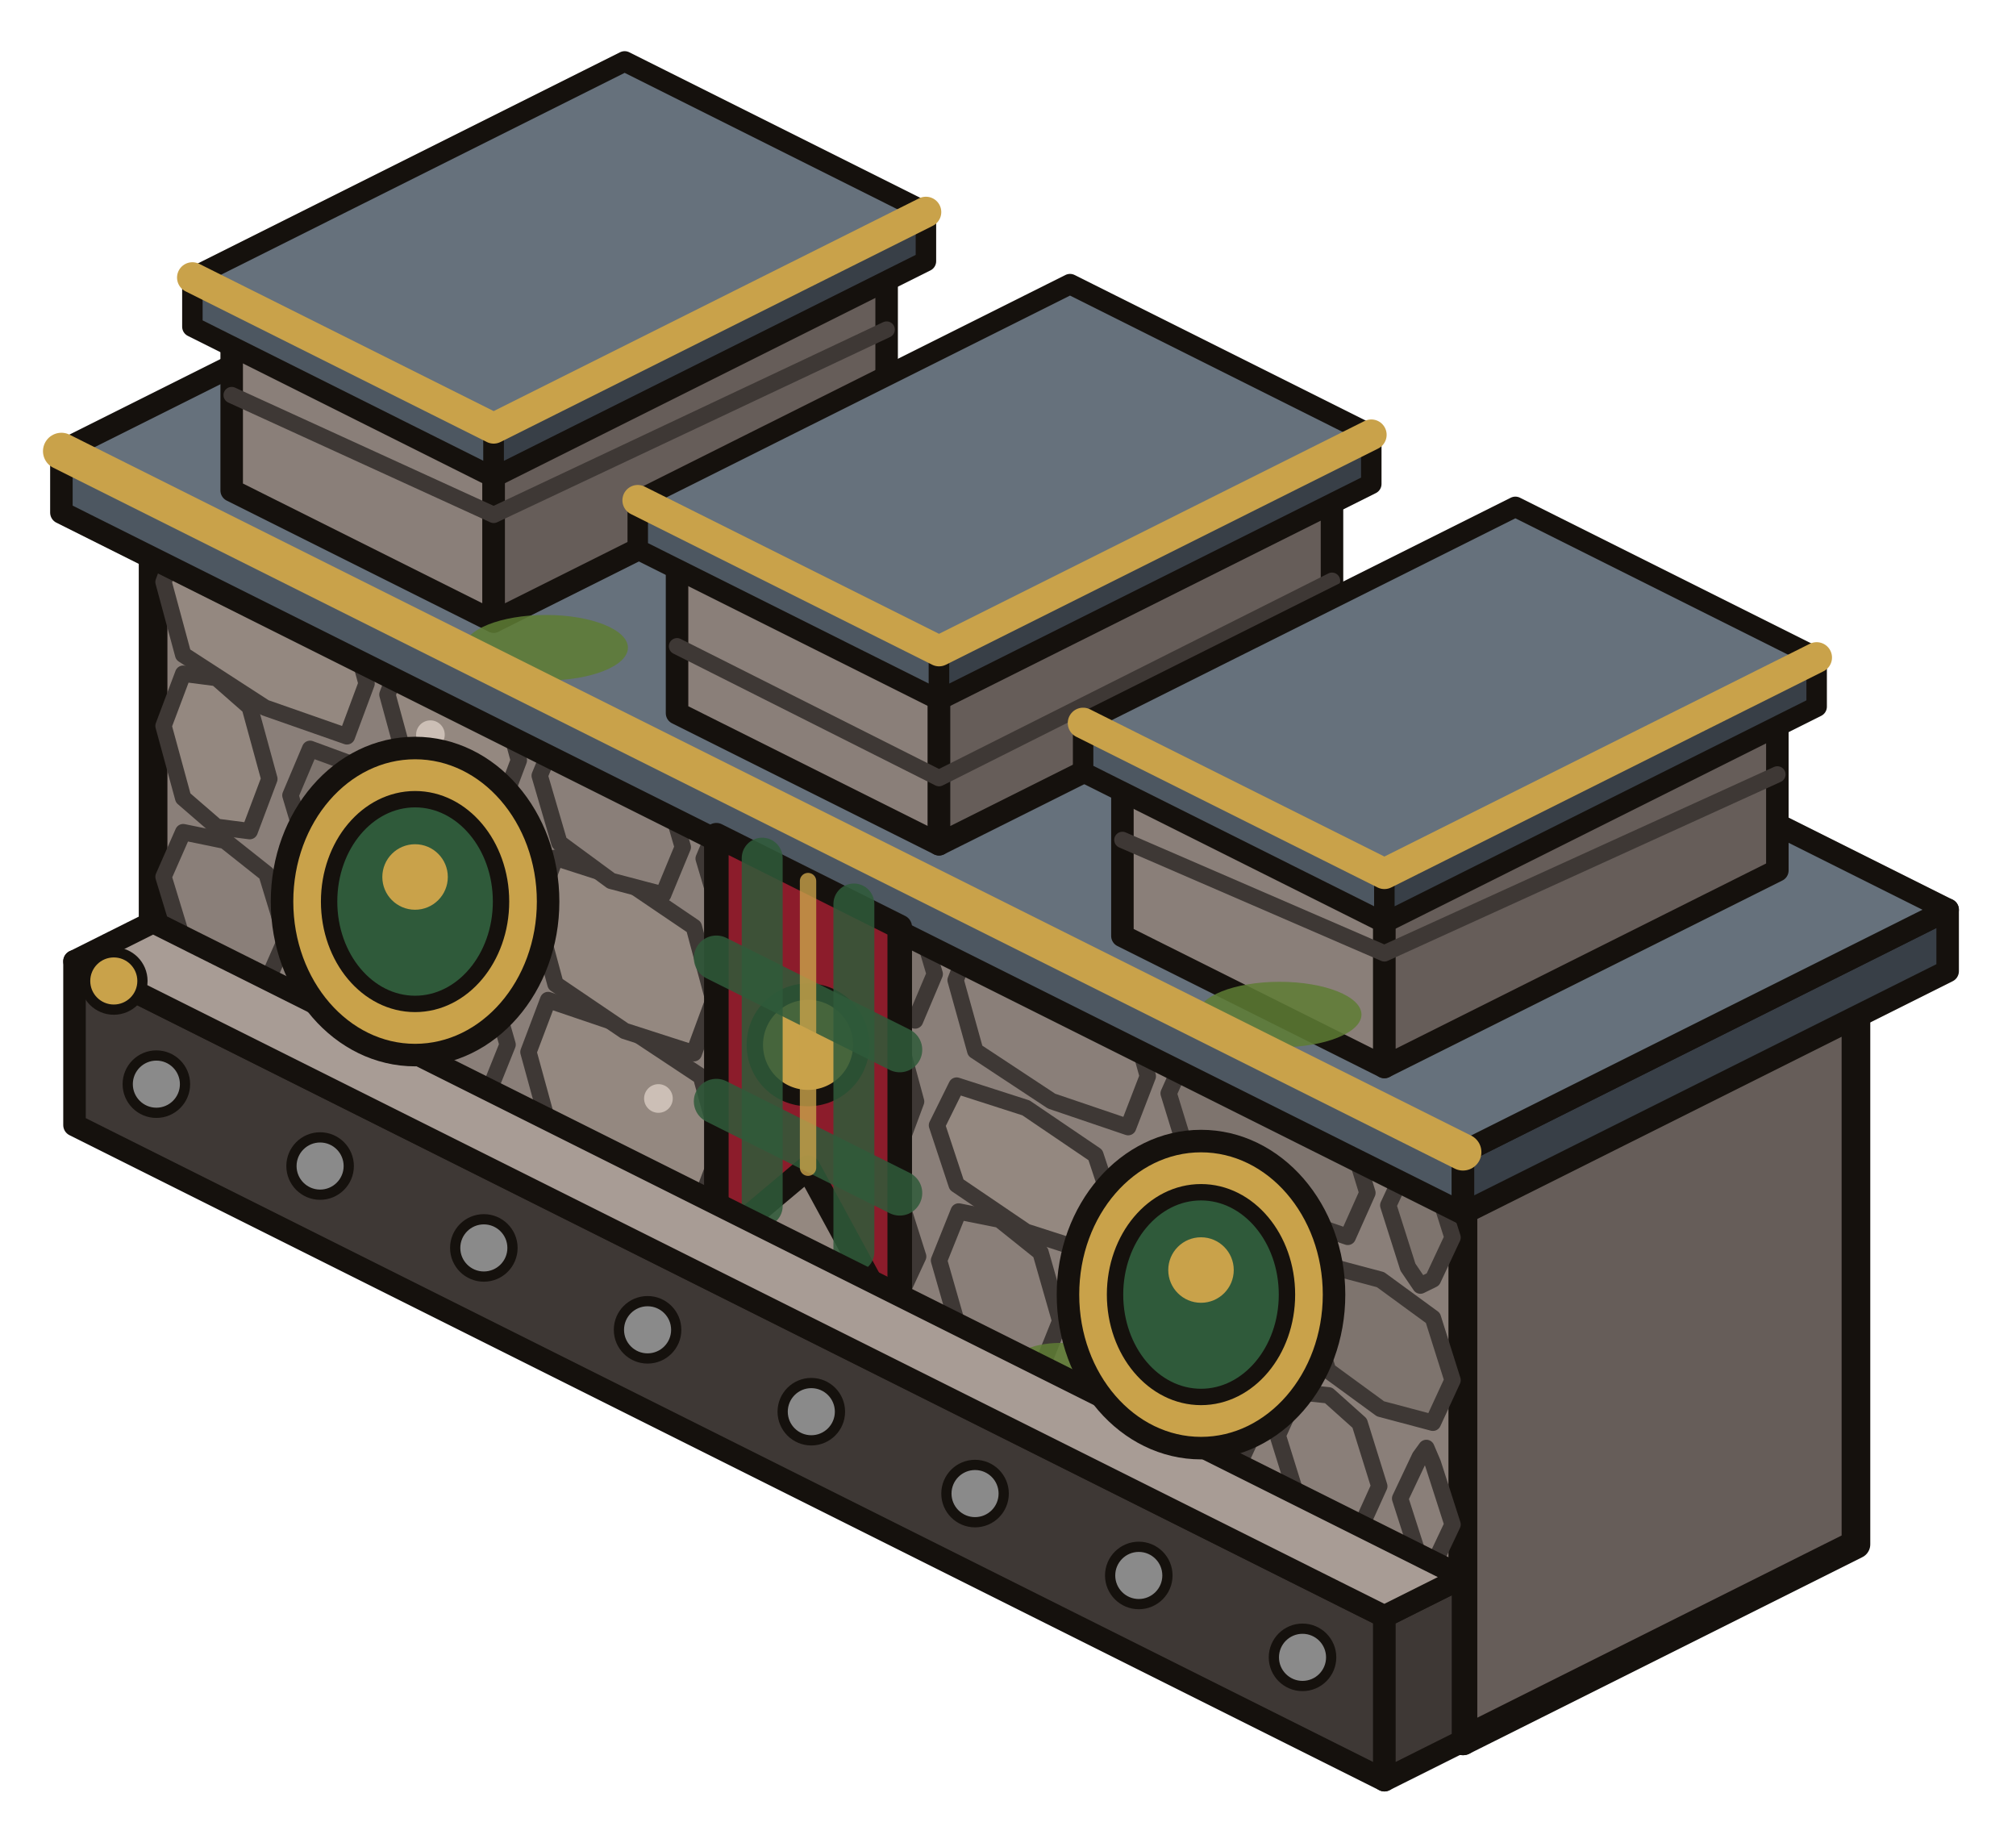
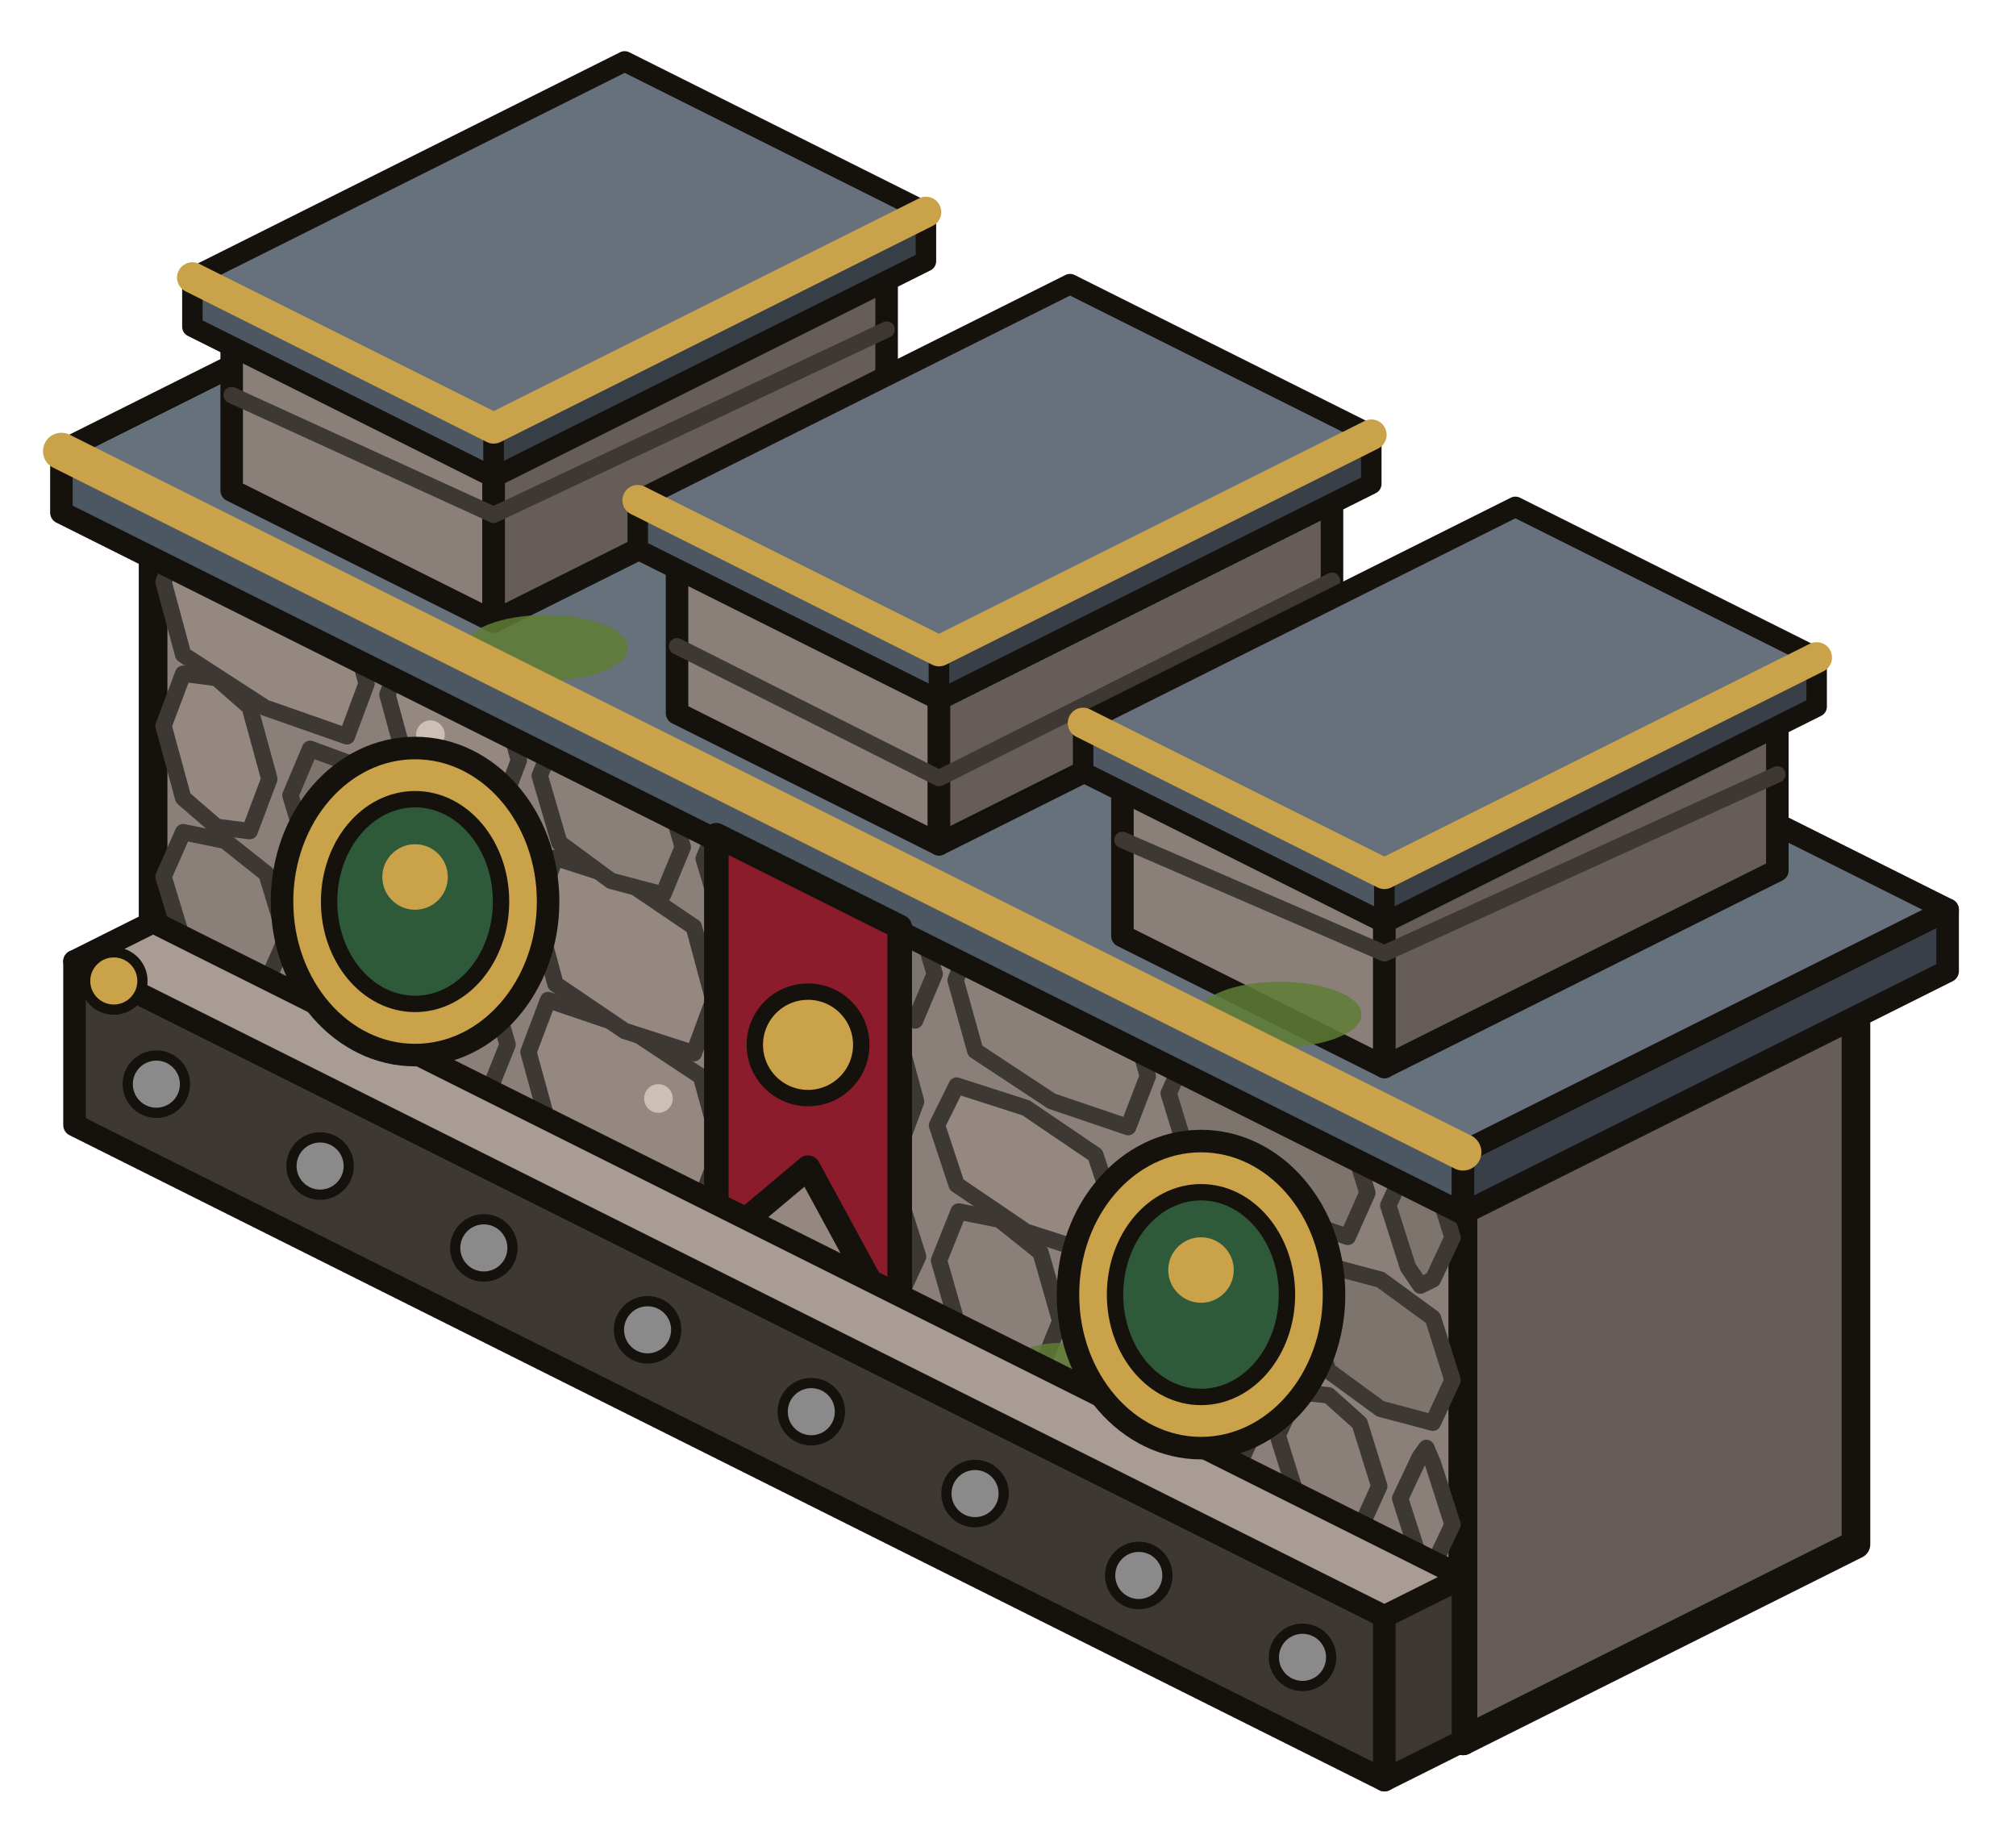
<svg xmlns="http://www.w3.org/2000/svg" width="197" height="180" viewBox="-49.08 -64.24 98.5 90">
  <polygon points="-41.6,-11.2 22.4,20.8 22.4,-7.2 -41.6,-39.2" fill="#8a7f79" stroke="#15110d" stroke-width="1.4" stroke-linejoin="round" />
  <polygon points="22.4,20.8 41.6,11.2 41.6,-16.8 22.4,-7.2" fill="#665d59" stroke="#15110d" stroke-width="1.4" stroke-linejoin="round" />
  <polygon points="-22.4,-48.8 41.6,-16.8 22.4,-7.2 -41.6,-39.2" fill="#a89c95" stroke="#15110d" stroke-width="1.4" stroke-linejoin="round" />
  <polygon points="-40.13,-11.26 -38.12,-9.66 -36.11,-9.26 -35.15,-11.39 -36.11,-14.49 -38.12,-16.09 -40.13,-16.5 -41.09,-14.36" fill="#948880" stroke="#3e3835" stroke-width="0.8" stroke-linejoin="round" />
  <polygon points="-33.17,-7.78 -29.1,-5.15 -25.04,-3.72 -24.08,-5.86 -25.04,-8.96 -29.1,-11.59 -33.17,-13.02 -34.13,-10.88" fill="#8a7f79" stroke="#3e3835" stroke-width="0.8" stroke-linejoin="round" />
  <polygon points="-22.09,-2.25 -20.23,-0.72 -18.38,-0.39 -17.42,-2.81 -18.38,-6.19 -20.23,-7.71 -22.09,-8.04 -23.05,-5.63" fill="#7e746e" stroke="#3e3835" stroke-width="0.8" stroke-linejoin="round" />
  <polygon points="-15.43,1.08 -11.87,3.47 -8.31,4.65 -7.35,2.32 -8.31,-0.97 -11.87,-3.35 -15.43,-4.53 -16.39,-2.2" fill="#8a7f79" stroke="#3e3835" stroke-width="0.8" stroke-linejoin="round" />
  <polygon points="-5.36,6.12 -2.08,8.36 1.2,9.4 2.16,7.36 1.2,4.36 -2.08,2.12 -5.36,1.08 -6.32,3.12" fill="#948880" stroke="#3e3835" stroke-width="0.8" stroke-linejoin="round" />
  <ellipse cx="-3.21" cy="3.7" rx="0.7" ry="0.7" fill="#d9cdc3" opacity="0.8" />
  <polygon points="4.15,10.87 8.69,13.74 13.22,15.41 14.18,13.54 13.22,10.72 8.69,7.85 4.15,6.18 3.19,8.05" fill="#7e746e" stroke="#3e3835" stroke-width="0.8" stroke-linejoin="round" />
  <ellipse cx="8.78" cy="11.19" rx="0.7" ry="0.7" fill="#d9cdc3" opacity="0.8" />
  <polygon points="16.17,16.88 18.55,18.67 20.93,19.26 21.89,17.13 20.93,14.04 18.55,12.25 16.17,11.66 15.21,13.79" fill="#948880" stroke="#3e3835" stroke-width="0.8" stroke-linejoin="round" />
  <polygon points="-40.13,-18.26 -38.09,-16.65 -36.06,-16.23 -35.1,-18.41 -36.06,-21.56 -38.09,-23.17 -40.13,-23.59 -41.09,-21.41" fill="#8a7f79" stroke="#3e3835" stroke-width="0.8" stroke-linejoin="round" />
  <polygon points="-33.12,-14.76 -29.18,-12.19 -25.24,-10.82 -24.28,-13.21 -25.24,-16.56 -29.18,-19.12 -33.12,-20.49 -34.08,-18.11" fill="#8a7f79" stroke="#3e3835" stroke-width="0.8" stroke-linejoin="round" />
  <polygon points="-22.3,-9.35 -18.56,-6.88 -14.83,-5.62 -13.87,-8.16 -14.83,-11.65 -18.56,-14.12 -22.3,-15.39 -23.26,-12.85" fill="#948880" stroke="#3e3835" stroke-width="0.8" stroke-linejoin="round" />
  <ellipse cx="-16.91" cy="-10.58" rx="0.7" ry="0.7" fill="#d9cdc3" opacity="0.8" />
  <polygon points="-11.89,-4.14 -8.53,-1.87 -5.18,-0.79 -4.22,-2.86 -5.18,-5.89 -8.53,-8.17 -11.89,-9.25 -12.85,-7.18" fill="#948880" stroke="#3e3835" stroke-width="0.8" stroke-linejoin="round" />
  <polygon points="-2.24,0.68 -0.24,2.28 1.76,2.68 2.72,0.29 1.76,-3.06 -0.24,-4.66 -2.24,-5.06 -3.2,-2.67" fill="#8a7f79" stroke="#3e3835" stroke-width="0.8" stroke-linejoin="round" />
  <ellipse cx="2.72" cy="2.66" rx="2.6" ry="1.3" fill="#5e7c34" opacity="0.85" />
  <polygon points="4.71,4.15 8.04,6.42 11.37,7.48 12.33,5.41 11.37,2.37 8.04,0.11 4.71,-0.96 3.75,1.12" fill="#7e746e" stroke="#3e3835" stroke-width="0.8" stroke-linejoin="round" />
  <ellipse cx="9.37" cy="3.58" rx="0.7" ry="0.7" fill="#d9cdc3" opacity="0.8" />
  <polygon points="14.31,8.96 15.83,10.32 17.35,10.48 18.31,8.36 17.35,5.28 15.83,3.92 14.31,3.76 13.35,5.88" fill="#8a7f79" stroke="#3e3835" stroke-width="0.8" stroke-linejoin="round" />
  <polygon points="20.29,11.95 20.61,12.71 20.93,12.26 21.89,10.23 20.93,7.24 20.61,6.49 20.29,6.93 19.33,8.96" fill="#8a7f79" stroke="#3e3835" stroke-width="0.8" stroke-linejoin="round" />
  <polygon points="-40.13,-25.26 -38.5,-23.85 -36.88,-23.64 -35.92,-26.19 -36.88,-29.7 -38.5,-31.12 -40.13,-31.33 -41.09,-28.78" fill="#948880" stroke="#3e3835" stroke-width="0.8" stroke-linejoin="round" />
  <polygon points="-33.93,-22.17 -29.41,-19.3 -24.88,-17.64 -23.92,-19.91 -24.88,-23.13 -29.41,-26 -33.93,-27.66 -34.89,-25.39" fill="#7e746e" stroke="#3e3835" stroke-width="0.8" stroke-linejoin="round" />
  <ellipse cx="-26.98" cy="-21.33" rx="0.7" ry="0.7" fill="#d9cdc3" opacity="0.8" />
  <polygon points="-21.94,-16.17 -18.56,-13.88 -15.18,-12.79 -14.22,-15.39 -15.18,-18.96 -18.56,-21.25 -21.94,-22.34 -22.9,-19.73" fill="#948880" stroke="#3e3835" stroke-width="0.8" stroke-linejoin="round" />
  <polygon points="-12.23,-11.32 -8.76,-8.98 -5.28,-7.84 -4.32,-10.43 -5.28,-13.98 -8.76,-16.32 -12.23,-17.46 -13.19,-14.87" fill="#8a7f79" stroke="#3e3835" stroke-width="0.8" stroke-linejoin="round" />
  <polygon points="-2.34,-6.37 1.05,-4.07 4.44,-2.98 5.4,-4.92 4.44,-7.82 1.05,-10.12 -2.34,-11.21 -3.3,-9.27" fill="#948880" stroke="#3e3835" stroke-width="0.8" stroke-linejoin="round" />
  <polygon points="7.39,-1.51 10.13,0.46 12.87,1.23 13.83,-0.99 12.87,-4.17 10.13,-6.14 7.39,-6.91 6.43,-4.69" fill="#8a7f79" stroke="#3e3835" stroke-width="0.8" stroke-linejoin="round" />
  <ellipse cx="11.49" cy="-1.5" rx="0.7" ry="0.7" fill="#d9cdc3" opacity="0.8" />
  <polygon points="15.81,2.71 18.37,4.58 20.93,5.26 21.89,3.18 20.93,0.14 18.37,-1.73 15.81,-2.41 14.85,-0.33" fill="#7e746e" stroke="#3e3835" stroke-width="0.8" stroke-linejoin="round" />
  <polygon points="-40.13,-32.26 -36.13,-29.67 -32.13,-28.27 -31.17,-30.85 -32.13,-34.4 -36.13,-36.99 -40.13,-38.39 -41.09,-35.81" fill="#948880" stroke="#3e3835" stroke-width="0.8" stroke-linejoin="round" />
  <polygon points="-29.19,-26.79 -26.94,-25.07 -24.69,-24.55 -23.73,-27.1 -24.69,-30.62 -26.94,-32.34 -29.19,-32.87 -30.15,-30.31" fill="#948880" stroke="#3e3835" stroke-width="0.8" stroke-linejoin="round" />
  <ellipse cx="-28.05" cy="-28.35" rx="0.7" ry="0.7" fill="#d9cdc3" opacity="0.8" />
  <polygon points="-21.75,-23.07 -19.22,-21.21 -16.68,-20.54 -15.72,-22.86 -16.68,-26.14 -19.22,-28.01 -21.75,-28.67 -22.71,-26.35" fill="#8a7f79" stroke="#3e3835" stroke-width="0.8" stroke-linejoin="round" />
  <polygon points="-13.74,-19.07 -9.06,-16.13 -4.37,-14.39 -3.41,-16.66 -4.37,-19.89 -9.06,-22.83 -13.74,-24.57 -14.7,-22.3" fill="#7e746e" stroke="#3e3835" stroke-width="0.8" stroke-linejoin="round" />
  <polygon points="-1.43,-12.91 2.3,-10.45 6.04,-9.18 7,-11.67 6.04,-15.11 2.3,-17.58 -1.43,-18.85 -2.39,-16.36" fill="#8a7f79" stroke="#3e3835" stroke-width="0.8" stroke-linejoin="round" />
  <polygon points="8.98,-7.71 12.87,-5.16 16.77,-3.82 17.73,-5.97 16.77,-9.09 12.87,-11.64 8.98,-12.98 8.02,-10.83" fill="#7e746e" stroke="#3e3835" stroke-width="0.8" stroke-linejoin="round" />
  <polygon points="19.71,-2.34 20.32,-1.44 20.93,-1.74 21.89,-3.79 20.93,-6.81 20.32,-7.72 19.71,-7.42 18.75,-5.36" fill="#7e746e" stroke="#3e3835" stroke-width="0.8" stroke-linejoin="round" />
  <polygon points="-46.08,-39.2 22.4,-4.96 22.4,-7.96 -46.08,-42.2" fill="#4d5761" stroke="#15110d" stroke-width="1.1" stroke-linejoin="round" />
  <polygon points="22.4,-4.96 46.08,-16.8 46.08,-19.8 22.4,-7.96" fill="#383f47" stroke="#15110d" stroke-width="1.1" stroke-linejoin="round" />
  <polygon points="-22.4,-54.04 46.08,-19.8 22.4,-7.96 -46.08,-42.2" fill="#66717c" stroke="#15110d" stroke-width="1.1" stroke-linejoin="round" />
  <polygon points="-14.08,-23.44 -5.12,-18.96 -5.12,1.04 -9.6,-7.2 -14.08,-3.44" fill="#8c1c2b" stroke="#15110d" stroke-width="1.2" stroke-linejoin="round" />
  <ellipse cx="-9.6" cy="-13.2" rx="2.6" ry="2.6" fill="#c9a24a" stroke="#15110d" stroke-width="0.8" />
-   <polyline points="-14.08,-17.44 -5.12,-12.96" fill="none" stroke="#2f5a3a" stroke-width="2.2" stroke-linecap="round" stroke-linejoin="round" opacity="0.85" />
-   <polyline points="-14.08,-10.44 -5.12,-5.96" fill="none" stroke="#2f5a3a" stroke-width="2.2" stroke-linecap="round" stroke-linejoin="round" opacity="0.85" />
-   <polyline points="-11.84,-22.32 -11.84,-5.32" fill="none" stroke="#2f5a3a" stroke-width="2" stroke-linecap="round" stroke-linejoin="round" opacity="0.85" />
-   <polyline points="-7.36,-20.08 -7.36,-3.08" fill="none" stroke="#2f5a3a" stroke-width="2" stroke-linecap="round" stroke-linejoin="round" opacity="0.85" />
-   <polyline points="-9.6,-21.2 -9.6,-7.2" fill="none" stroke="#c9a24a" stroke-width="0.8" stroke-linecap="round" stroke-linejoin="round" opacity="0.8" />
  <polygon points="-37.76,-40.28 -24.96,-33.88 -24.96,-41.88 -37.76,-48.28" fill="#8a7f79" stroke="#15110d" stroke-width="1.1" stroke-linejoin="round" />
  <polygon points="-24.96,-33.88 -5.76,-43.48 -5.76,-51.48 -24.96,-41.88" fill="#665d59" stroke="#15110d" stroke-width="1.1" stroke-linejoin="round" />
  <polygon points="-18.56,-57.88 -5.76,-51.48 -24.96,-41.88 -37.76,-48.28" fill="#a89c95" stroke="#15110d" stroke-width="1.1" stroke-linejoin="round" />
  <polyline points="-37.76,-44.94 -24.96,-39.09 -5.76,-48.14" fill="none" stroke="#3e3835" stroke-width="0.8" stroke-linecap="round" stroke-linejoin="round" />
  <polygon points="-39.68,-48.28 -24.96,-40.92 -24.96,-43.32 -39.68,-50.68" fill="#4d5761" stroke="#15110d" stroke-width="1" stroke-linejoin="round" />
  <polygon points="-24.96,-40.92 -3.84,-51.48 -3.84,-53.88 -24.96,-43.32" fill="#383f47" stroke="#15110d" stroke-width="1" stroke-linejoin="round" />
  <polygon points="-18.56,-61.24 -3.84,-53.88 -24.96,-43.32 -39.68,-50.68" fill="#66717c" stroke="#15110d" stroke-width="1" stroke-linejoin="round" />
  <polyline points="-39.68,-50.68 -24.96,-43.32 -3.84,-53.88" fill="none" stroke="#c9a24a" stroke-width="1.5" stroke-linecap="round" stroke-linejoin="round" />
  <polygon points="-16,-29.4 -3.2,-23 -3.2,-31 -16,-37.4" fill="#8a7f79" stroke="#15110d" stroke-width="1.1" stroke-linejoin="round" />
  <polygon points="-3.2,-23 16,-32.6 16,-40.6 -3.2,-31" fill="#665d59" stroke="#15110d" stroke-width="1.1" stroke-linejoin="round" />
  <polygon points="3.2,-47 16,-40.6 -3.2,-31 -16,-37.4" fill="#a89c95" stroke="#15110d" stroke-width="1.1" stroke-linejoin="round" />
  <polyline points="-16,-32.67 -3.2,-26.23 16,-35.87" fill="none" stroke="#3e3835" stroke-width="0.8" stroke-linecap="round" stroke-linejoin="round" />
  <polygon points="-17.92,-37.4 -3.2,-30.04 -3.2,-32.44 -17.92,-39.8" fill="#4d5761" stroke="#15110d" stroke-width="1" stroke-linejoin="round" />
  <polygon points="-3.2,-30.04 17.92,-40.6 17.92,-43 -3.2,-32.44" fill="#383f47" stroke="#15110d" stroke-width="1" stroke-linejoin="round" />
  <polygon points="3.2,-50.36 17.92,-43 -3.2,-32.44 -17.92,-39.8" fill="#66717c" stroke="#15110d" stroke-width="1" stroke-linejoin="round" />
  <polyline points="-17.92,-39.8 -3.2,-32.44 17.92,-43" fill="none" stroke="#c9a24a" stroke-width="1.5" stroke-linecap="round" stroke-linejoin="round" />
  <polygon points="5.76,-18.52 18.56,-12.12 18.56,-20.12 5.76,-26.52" fill="#8a7f79" stroke="#15110d" stroke-width="1.1" stroke-linejoin="round" />
  <polygon points="18.56,-12.12 37.76,-21.72 37.76,-29.72 18.56,-20.12" fill="#665d59" stroke="#15110d" stroke-width="1.1" stroke-linejoin="round" />
  <polygon points="24.96,-36.12 37.76,-29.72 18.56,-20.12 5.76,-26.52" fill="#a89c95" stroke="#15110d" stroke-width="1.1" stroke-linejoin="round" />
  <polyline points="5.76,-23.21 18.56,-17.67 37.76,-26.41" fill="none" stroke="#3e3835" stroke-width="0.8" stroke-linecap="round" stroke-linejoin="round" />
  <polygon points="3.84,-26.52 18.56,-19.16 18.56,-21.56 3.84,-28.92" fill="#4d5761" stroke="#15110d" stroke-width="1" stroke-linejoin="round" />
  <polygon points="18.56,-19.16 39.68,-29.72 39.68,-32.12 18.56,-21.56" fill="#383f47" stroke="#15110d" stroke-width="1" stroke-linejoin="round" />
  <polygon points="24.96,-39.48 39.68,-32.12 18.56,-21.56 3.84,-28.92" fill="#66717c" stroke="#15110d" stroke-width="1" stroke-linejoin="round" />
  <polyline points="3.84,-28.92 18.56,-21.56 39.68,-32.12" fill="none" stroke="#c9a24a" stroke-width="1.5" stroke-linecap="round" stroke-linejoin="round" />
  <ellipse cx="-22.4" cy="-32.6" rx="4" ry="1.6" fill="#5e7c34" opacity="0.85" />
  <ellipse cx="13.44" cy="-14.68" rx="4" ry="1.6" fill="#5e7c34" opacity="0.85" />
  <polyline points="-46.08,-42.2 22.4,-7.96" fill="none" stroke="#c9a24a" stroke-width="1.8" stroke-linecap="round" stroke-linejoin="round" />
  <polygon points="-45.44,-9.28 18.56,22.72 18.56,14.72 -45.44,-17.28" fill="#3e3835" stroke="#15110d" stroke-width="1.1" stroke-linejoin="round" />
  <polygon points="18.56,22.72 22.4,20.8 22.4,12.8 18.56,14.72" fill="#3e3835" stroke="#15110d" stroke-width="1.1" stroke-linejoin="round" />
  <polygon points="-41.6,-19.2 22.4,12.8 18.56,14.72 -45.44,-17.28" fill="#a89c95" stroke="#15110d" stroke-width="1.1" stroke-linejoin="round" />
  <ellipse cx="-41.44" cy="-11.28" rx="1.4" ry="1.4" fill="#8a8a8a" stroke="#15110d" stroke-width="0.5" />
  <ellipse cx="-33.44" cy="-7.28" rx="1.4" ry="1.4" fill="#8a8a8a" stroke="#15110d" stroke-width="0.5" />
  <ellipse cx="-25.44" cy="-3.28" rx="1.4" ry="1.4" fill="#8a8a8a" stroke="#15110d" stroke-width="0.5" />
  <ellipse cx="-17.44" cy="0.72" rx="1.4" ry="1.4" fill="#8a8a8a" stroke="#15110d" stroke-width="0.5" />
  <ellipse cx="-9.44" cy="4.72" rx="1.4" ry="1.4" fill="#8a8a8a" stroke="#15110d" stroke-width="0.5" />
  <ellipse cx="-1.44" cy="8.72" rx="1.4" ry="1.4" fill="#8a8a8a" stroke="#15110d" stroke-width="0.5" />
  <ellipse cx="6.56" cy="12.72" rx="1.4" ry="1.4" fill="#8a8a8a" stroke="#15110d" stroke-width="0.5" />
  <ellipse cx="14.56" cy="16.72" rx="1.4" ry="1.4" fill="#8a8a8a" stroke="#15110d" stroke-width="0.5" />
  <ellipse cx="-28.8" cy="-20.2" rx="6.5" ry="7.5" fill="#c9a24a" stroke="#15110d" stroke-width="1.1" />
  <ellipse cx="-28.8" cy="-20.2" rx="4.2" ry="5" fill="#2f5a3a" stroke="#15110d" stroke-width="0.8" />
  <ellipse cx="-28.8" cy="-21.4" rx="1.6" ry="1.6" fill="#c9a24a" />
  <ellipse cx="9.6" cy="-1" rx="6.5" ry="7.5" fill="#c9a24a" stroke="#15110d" stroke-width="1.1" />
  <ellipse cx="9.6" cy="-1" rx="4.2" ry="5" fill="#2f5a3a" stroke="#15110d" stroke-width="0.8" />
  <ellipse cx="9.6" cy="-2.2" rx="1.6" ry="1.6" fill="#c9a24a" />
  <ellipse cx="-43.52" cy="-16.32" rx="1.4" ry="1.4" fill="#c9a24a" stroke="#15110d" stroke-width="0.5" />
</svg>
